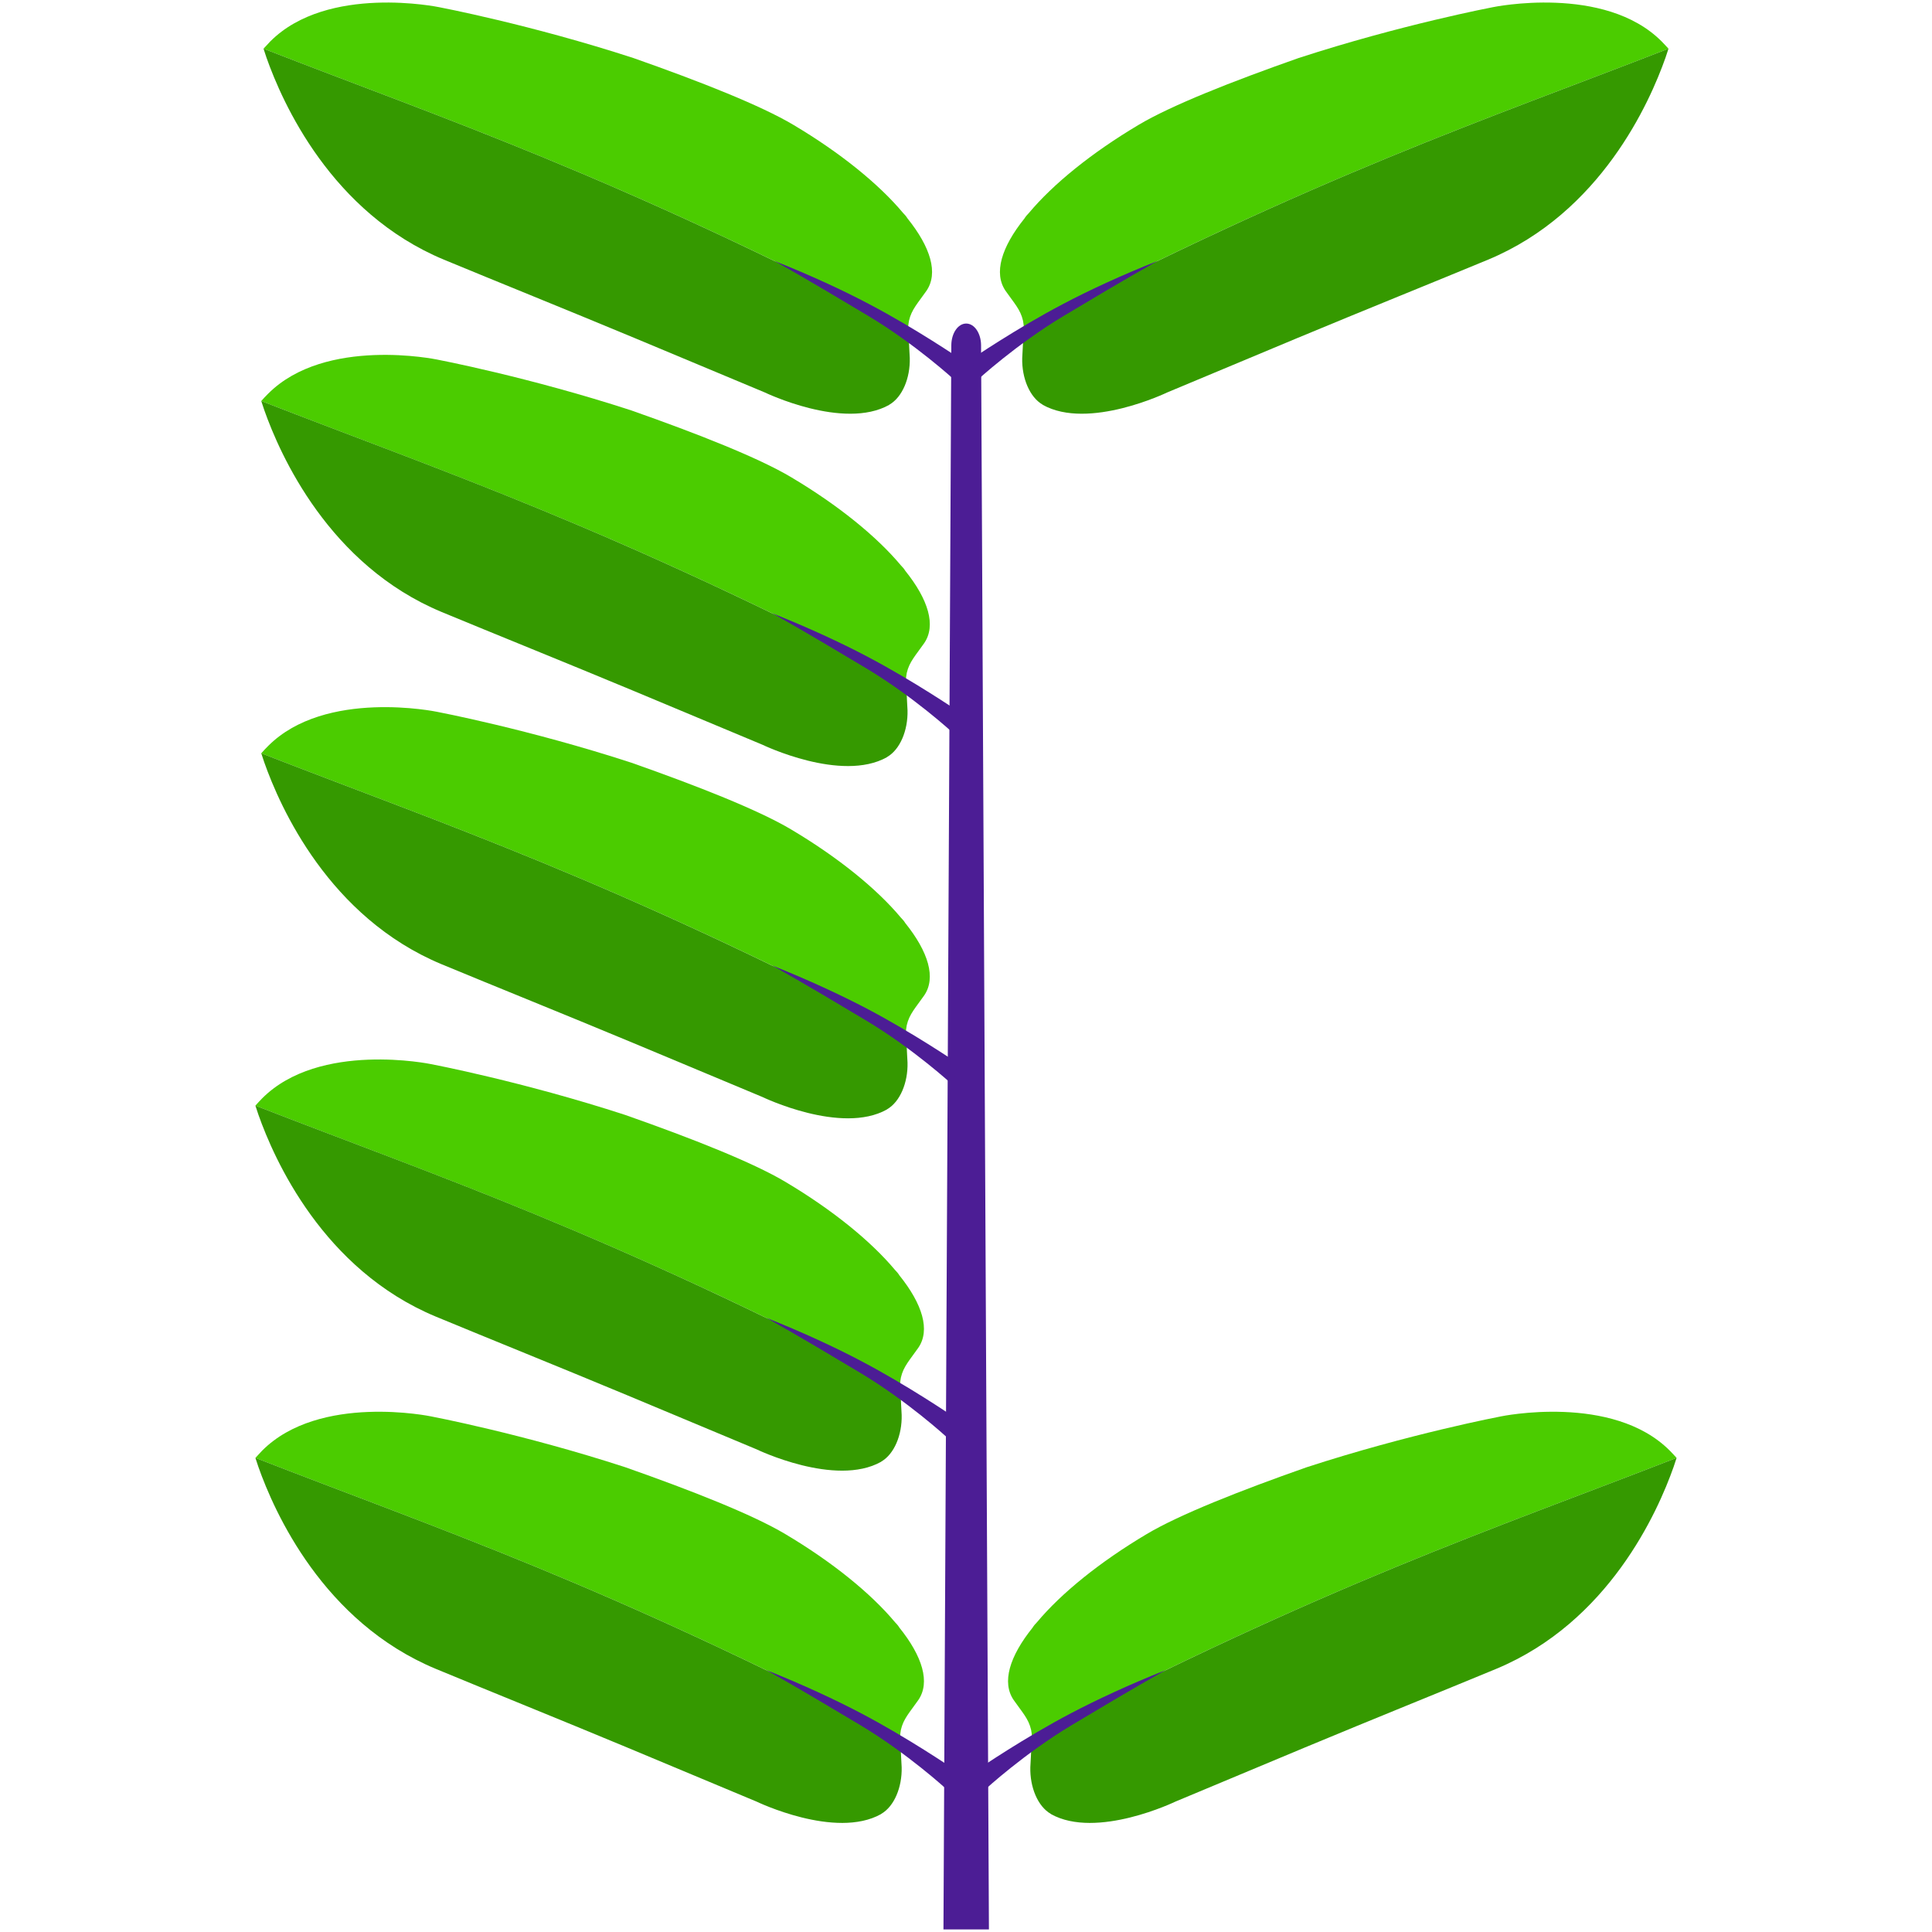
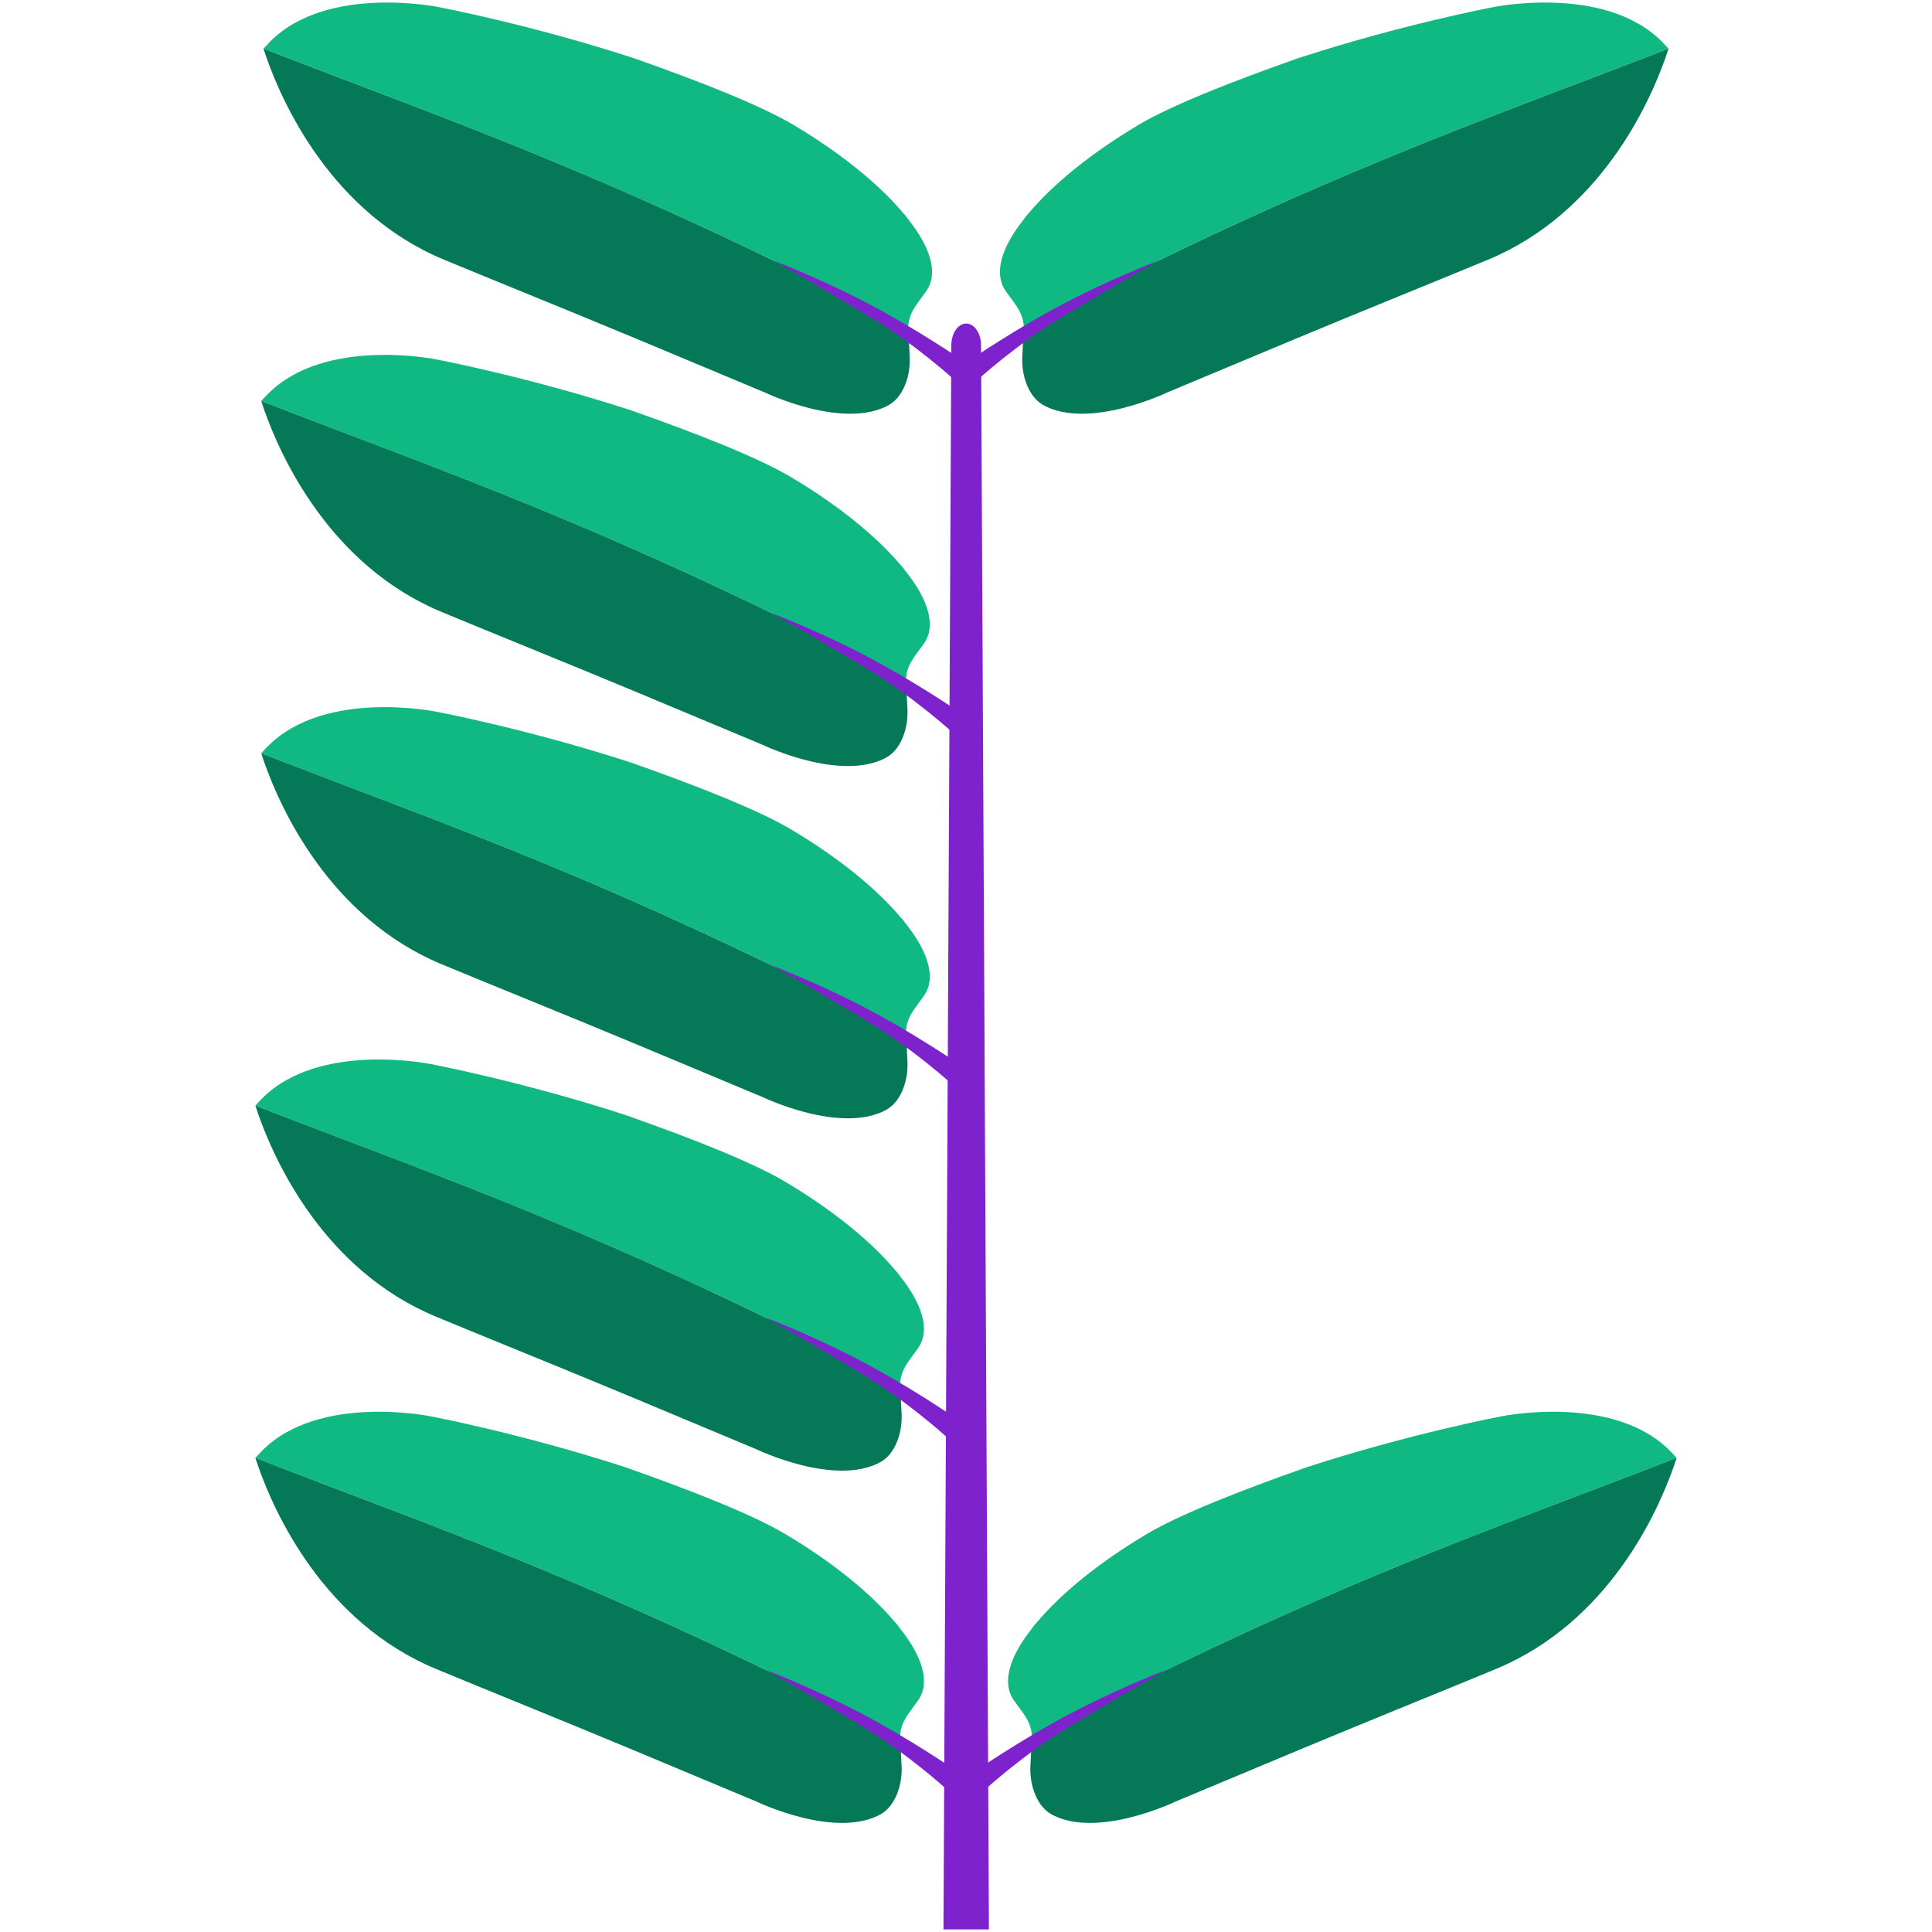
<svg xmlns="http://www.w3.org/2000/svg" version="1.1" id="Layer_1" x="0px" y="0px" viewBox="0 0 3000 3000" style="enable-background:new 0 0 3000 3000;" xml:space="preserve">
  <style type="text/css">
- 	.st0{fill:#4C1D95;}
- 	.st1{fill:#4BCC00;}
- 	.st2{fill:#359900;}
+ 	.st0{fill:#7e22ce;}
+ 	.st1{fill:#10b981;}
+ 	.st2{fill:#047857;}
</style>
  <g>
    <path class="st0" d="M1535.6,2996H1465l12.2-2460.1c0.2-18.6,10.4-33.5,23.1-33.5s22.9,14.9,23.1,33.5L1535.6,2996z" />
    <g>
      <path class="st1" d="M2590.8,75.6c-287.1,111.8-541.1,195-1000.8,433.9c-0.4-4.2-0.8-8.1-1.5-11.6c-3.9-17.3-13.9-27.4-27-46.2    c-18.9-27.4-6.6-67.8,29.3-112.5c1.9-3.1,4.2-5.8,6.9-8.5c37.4-44.7,97.1-93.3,170.3-136.8c50.5-30.1,144.9-67.4,248.2-103.7    c159.5-52,301.7-79,301.7-79s173.4-36.2,262.4,53.2C2583.8,67.9,2587.3,71.8,2590.8,75.6z" />
      <path class="st2" d="M2590.8,75.6c-1.2,3.9-2.7,8.5-4.6,13.9c-24.7,70.1-100.6,240.9-275.5,313.7    C2229,437.1,2119.9,481,2014.3,525c-115.6,48.2-201.9,84.4-201.9,84.4s-122.2,59-193.1,19.3c0-0.4-0.4-0.4-0.4-0.4    c-20-11.6-32.4-41.2-31.6-72.4c0.4-8.9,1.2-20.4,1.5-30.1c0.8-7.7,1.2-13.9,1.2-16.2C2049.7,270.6,2303.7,187.4,2590.8,75.6z" />
      <path class="st0" d="M1650.8,472c-72.8,38.2-141.4,85-141.4,85l7.9,33.5c0,0,60.6-55.8,134.5-100c37.9-22.5,88.2-53,145.8-85.4    C1741.1,427.5,1690.8,450.9,1650.8,472z" />
    </g>
    <g>
      <path class="st1" d="M2603.4,2263.8c-287.1,111.8-541.1,195-1000.8,433.9c-0.4-4.2-0.8-8.1-1.5-11.6c-3.9-17.3-13.9-27.4-27-46.2    c-18.9-27.4-6.6-67.8,29.3-112.5c1.9-3.1,4.2-5.8,6.9-8.5c37.4-44.7,97.1-93.3,170.3-136.8c50.5-30.1,144.9-67.4,248.2-103.7    c159.5-52,301.7-79,301.7-79s173.4-36.2,262.4,53.2C2596.4,2256.1,2599.9,2259.9,2603.4,2263.8z" />
      <path class="st2" d="M2603.4,2263.8c-1.2,3.9-2.7,8.5-4.6,13.9c-24.7,70.1-100.6,240.9-275.5,313.7    c-81.7,33.9-190.8,77.8-296.4,121.8c-115.6,48.2-201.9,84.4-201.9,84.4s-122.2,59-193.1,19.3c0-0.4-0.4-0.4-0.4-0.4    c-20-11.6-32.4-41.2-31.6-72.4c0.4-8.9,1.2-20.4,1.5-30.1c0.8-7.7,1.2-13.9,1.2-16.2C2062.3,2458.8,2316.3,2375.6,2603.4,2263.8z" />
      <path class="st0" d="M1663.4,2660.1c-72.8,38.2-141.4,85-141.4,85l7.9,33.5c0,0,60.6-55.8,134.5-100c37.9-22.5,88.2-53,145.8-85.4    C1753.7,2615.7,1703.4,2639.1,1663.4,2660.1z" />
    </g>
    <g>
      <path class="st1" d="M409.2,75.6c287.1,111.8,541.1,195,1000.8,433.9c0.4-4.2,0.8-8.1,1.5-11.6c3.9-17.3,13.9-27.4,27-46.2    c18.9-27.4,6.6-67.8-29.3-112.5c-1.9-3.1-4.2-5.8-6.9-8.5c-37.4-44.7-97.1-93.3-170.3-136.8c-50.5-30.1-144.9-67.4-248.2-103.7    c-159.5-52-301.7-79-301.7-79S508.6-25,419.6,64.4C416.2,67.9,412.7,71.8,409.2,75.6z" />
      <path class="st2" d="M409.2,75.6c1.2,3.9,2.7,8.5,4.6,13.9c24.7,70.1,100.6,240.9,275.5,313.7C771.1,437.1,880.1,481,985.7,525    c115.6,48.2,201.9,84.4,201.9,84.4s122.2,59,193.1,19.3c0-0.4,0.4-0.4,0.4-0.4c20-11.6,32.4-41.2,31.6-72.4    c-0.4-8.9-1.2-20.4-1.5-30.1c-0.8-7.7-1.2-13.9-1.2-16.2C950.3,270.6,696.3,187.4,409.2,75.6z" />
      <path class="st0" d="M1349.2,472c72.8,38.2,141.4,85,141.4,85l-7.9,33.5c0,0-60.6-55.8-134.5-100c-37.9-22.5-88.2-53-145.8-85.4    C1258.9,427.5,1309.2,450.9,1349.2,472z" />
    </g>
    <g>
      <path class="st1" d="M405.7,622.7c287.1,111.8,541.1,195,1000.8,433.9c0.4-4.2,0.8-8.1,1.5-11.6c3.9-17.3,13.9-27.4,27-46.2    c18.9-27.4,6.6-67.8-29.3-112.5c-1.9-3.1-4.2-5.8-6.9-8.5c-37.4-44.7-97.1-93.3-170.3-136.8c-50.5-30.1-144.9-67.4-248.2-103.7    c-159.5-52-301.7-79-301.7-79s-173.4-36.2-262.4,53.2C412.6,615,409.1,618.8,405.7,622.7z" />
      <path class="st2" d="M405.7,622.7c1.2,3.9,2.7,8.5,4.6,13.9c24.7,70.1,100.6,240.9,275.5,313.7c81.7,33.9,190.8,77.8,296.4,121.8    c115.6,48.2,201.9,84.4,201.9,84.4s122.2,59,193.1,19.3c0-0.4,0.4-0.4,0.4-0.4c20-11.6,32.4-41.2,31.6-72.4    c-0.4-8.9-1.2-20.4-1.5-30.1c-0.8-7.7-1.2-13.9-1.2-16.2C946.7,817.7,692.8,734.4,405.7,622.7z" />
      <path class="st0" d="M1345.7,1019c72.8,38.2,141.4,85,141.4,85l-7.9,33.5c0,0-60.6-55.8-134.5-100c-37.9-22.5-88.2-53-145.8-85.4    C1255.3,974.6,1305.6,997.9,1345.7,1019z" />
    </g>
    <g>
      <path class="st1" d="M405.7,1169.7c287.1,111.8,541.1,195,1000.8,433.9c0.4-4.2,0.8-8.1,1.5-11.6c3.9-17.3,13.9-27.4,27-46.2    c18.9-27.4,6.6-67.8-29.3-112.5c-1.9-3.1-4.2-5.8-6.9-8.5c-37.4-44.7-97.1-93.3-170.3-136.8c-50.5-30.1-144.9-67.4-248.2-103.7    c-159.5-52-301.7-79-301.7-79s-173.4-36.2-262.4,53.2C412.6,1162,409.1,1165.9,405.7,1169.7z" />
      <path class="st2" d="M405.7,1169.7c1.2,3.9,2.7,8.5,4.6,13.9c24.7,70.1,100.6,240.9,275.5,313.7c81.7,33.9,190.8,77.8,296.4,121.8    c115.6,48.2,201.9,84.4,201.9,84.4s122.2,59,193.1,19.3c0-0.4,0.4-0.4,0.4-0.4c20-11.6,32.4-41.2,31.6-72.4    c-0.4-8.9-1.2-20.4-1.5-30.1c-0.8-7.7-1.2-13.9-1.2-16.2C946.7,1364.7,692.8,1281.5,405.7,1169.7z" />
      <path class="st0" d="M1345.7,1566c72.8,38.2,141.4,85,141.4,85l-7.9,33.5c0,0-60.6-55.8-134.5-100c-37.9-22.5-88.2-53-145.8-85.4    C1255.3,1521.6,1305.6,1545,1345.7,1566z" />
    </g>
    <g>
      <path class="st1" d="M396.6,1716.8c287.1,111.8,541.1,195,1000.8,433.9c0.4-4.2,0.8-8.1,1.5-11.6c3.9-17.3,13.9-27.4,27-46.2    c18.9-27.4,6.6-67.8-29.3-112.5c-1.9-3.1-4.2-5.8-6.9-8.5c-37.4-44.7-97.1-93.3-170.3-136.8c-50.5-30.1-144.9-67.4-248.2-103.7    c-159.5-52-301.7-79-301.7-79S496,1616.2,407,1705.6C403.6,1709,400.1,1712.9,396.6,1716.8z" />
      <path class="st2" d="M396.6,1716.8c1.2,3.9,2.7,8.5,4.6,13.9c24.7,70.1,100.6,240.9,275.5,313.7c81.7,33.9,190.8,77.8,296.4,121.8    c115.6,48.2,201.9,84.4,201.9,84.4s122.2,59,193.1,19.3c0-0.4,0.4-0.4,0.4-0.4c20-11.6,32.4-41.2,31.6-72.4    c-0.4-8.9-1.2-20.4-1.5-30.1c-0.8-7.7-1.2-13.9-1.2-16.2C937.7,1911.8,683.7,1828.5,396.6,1716.8z" />
      <path class="st0" d="M1336.6,2113.1c72.8,38.2,141.4,85,141.4,85l-7.9,33.5c0,0-60.6-55.8-134.5-100    c-37.9-22.5-88.2-53-145.8-85.4C1246.3,2068.7,1296.6,2092,1336.6,2113.1z" />
    </g>
    <g>
      <path class="st1" d="M396.6,2263.8c287.1,111.8,541.1,195,1000.8,433.9c0.4-4.2,0.8-8.1,1.5-11.6c3.9-17.3,13.9-27.4,27-46.2    c18.9-27.4,6.6-67.8-29.3-112.5c-1.9-3.1-4.2-5.8-6.9-8.5c-37.4-44.7-97.1-93.3-170.3-136.8c-50.5-30.1-144.9-67.4-248.2-103.7    c-159.5-52-301.7-79-301.7-79S496,2163.2,407,2252.6C403.6,2256.1,400.1,2259.9,396.6,2263.8z" />
      <path class="st2" d="M396.6,2263.8c1.2,3.9,2.7,8.5,4.6,13.9c24.7,70.1,100.6,240.9,275.5,313.7c81.7,33.9,190.8,77.8,296.4,121.8    c115.6,48.2,201.9,84.4,201.9,84.4s122.2,59,193.1,19.3c0-0.4,0.4-0.4,0.4-0.4c20-11.6,32.4-41.2,31.6-72.4    c-0.4-8.9-1.2-20.4-1.5-30.1c-0.8-7.7-1.2-13.9-1.2-16.2C937.7,2458.8,683.7,2375.6,396.6,2263.8z" />
      <path class="st0" d="M1336.6,2660.1c72.8,38.2,141.4,85,141.4,85l-7.9,33.5c0,0-60.6-55.8-134.5-100    c-37.9-22.5-88.2-53-145.8-85.4C1246.3,2615.7,1296.6,2639.1,1336.6,2660.1z" />
    </g>
  </g>
</svg>
